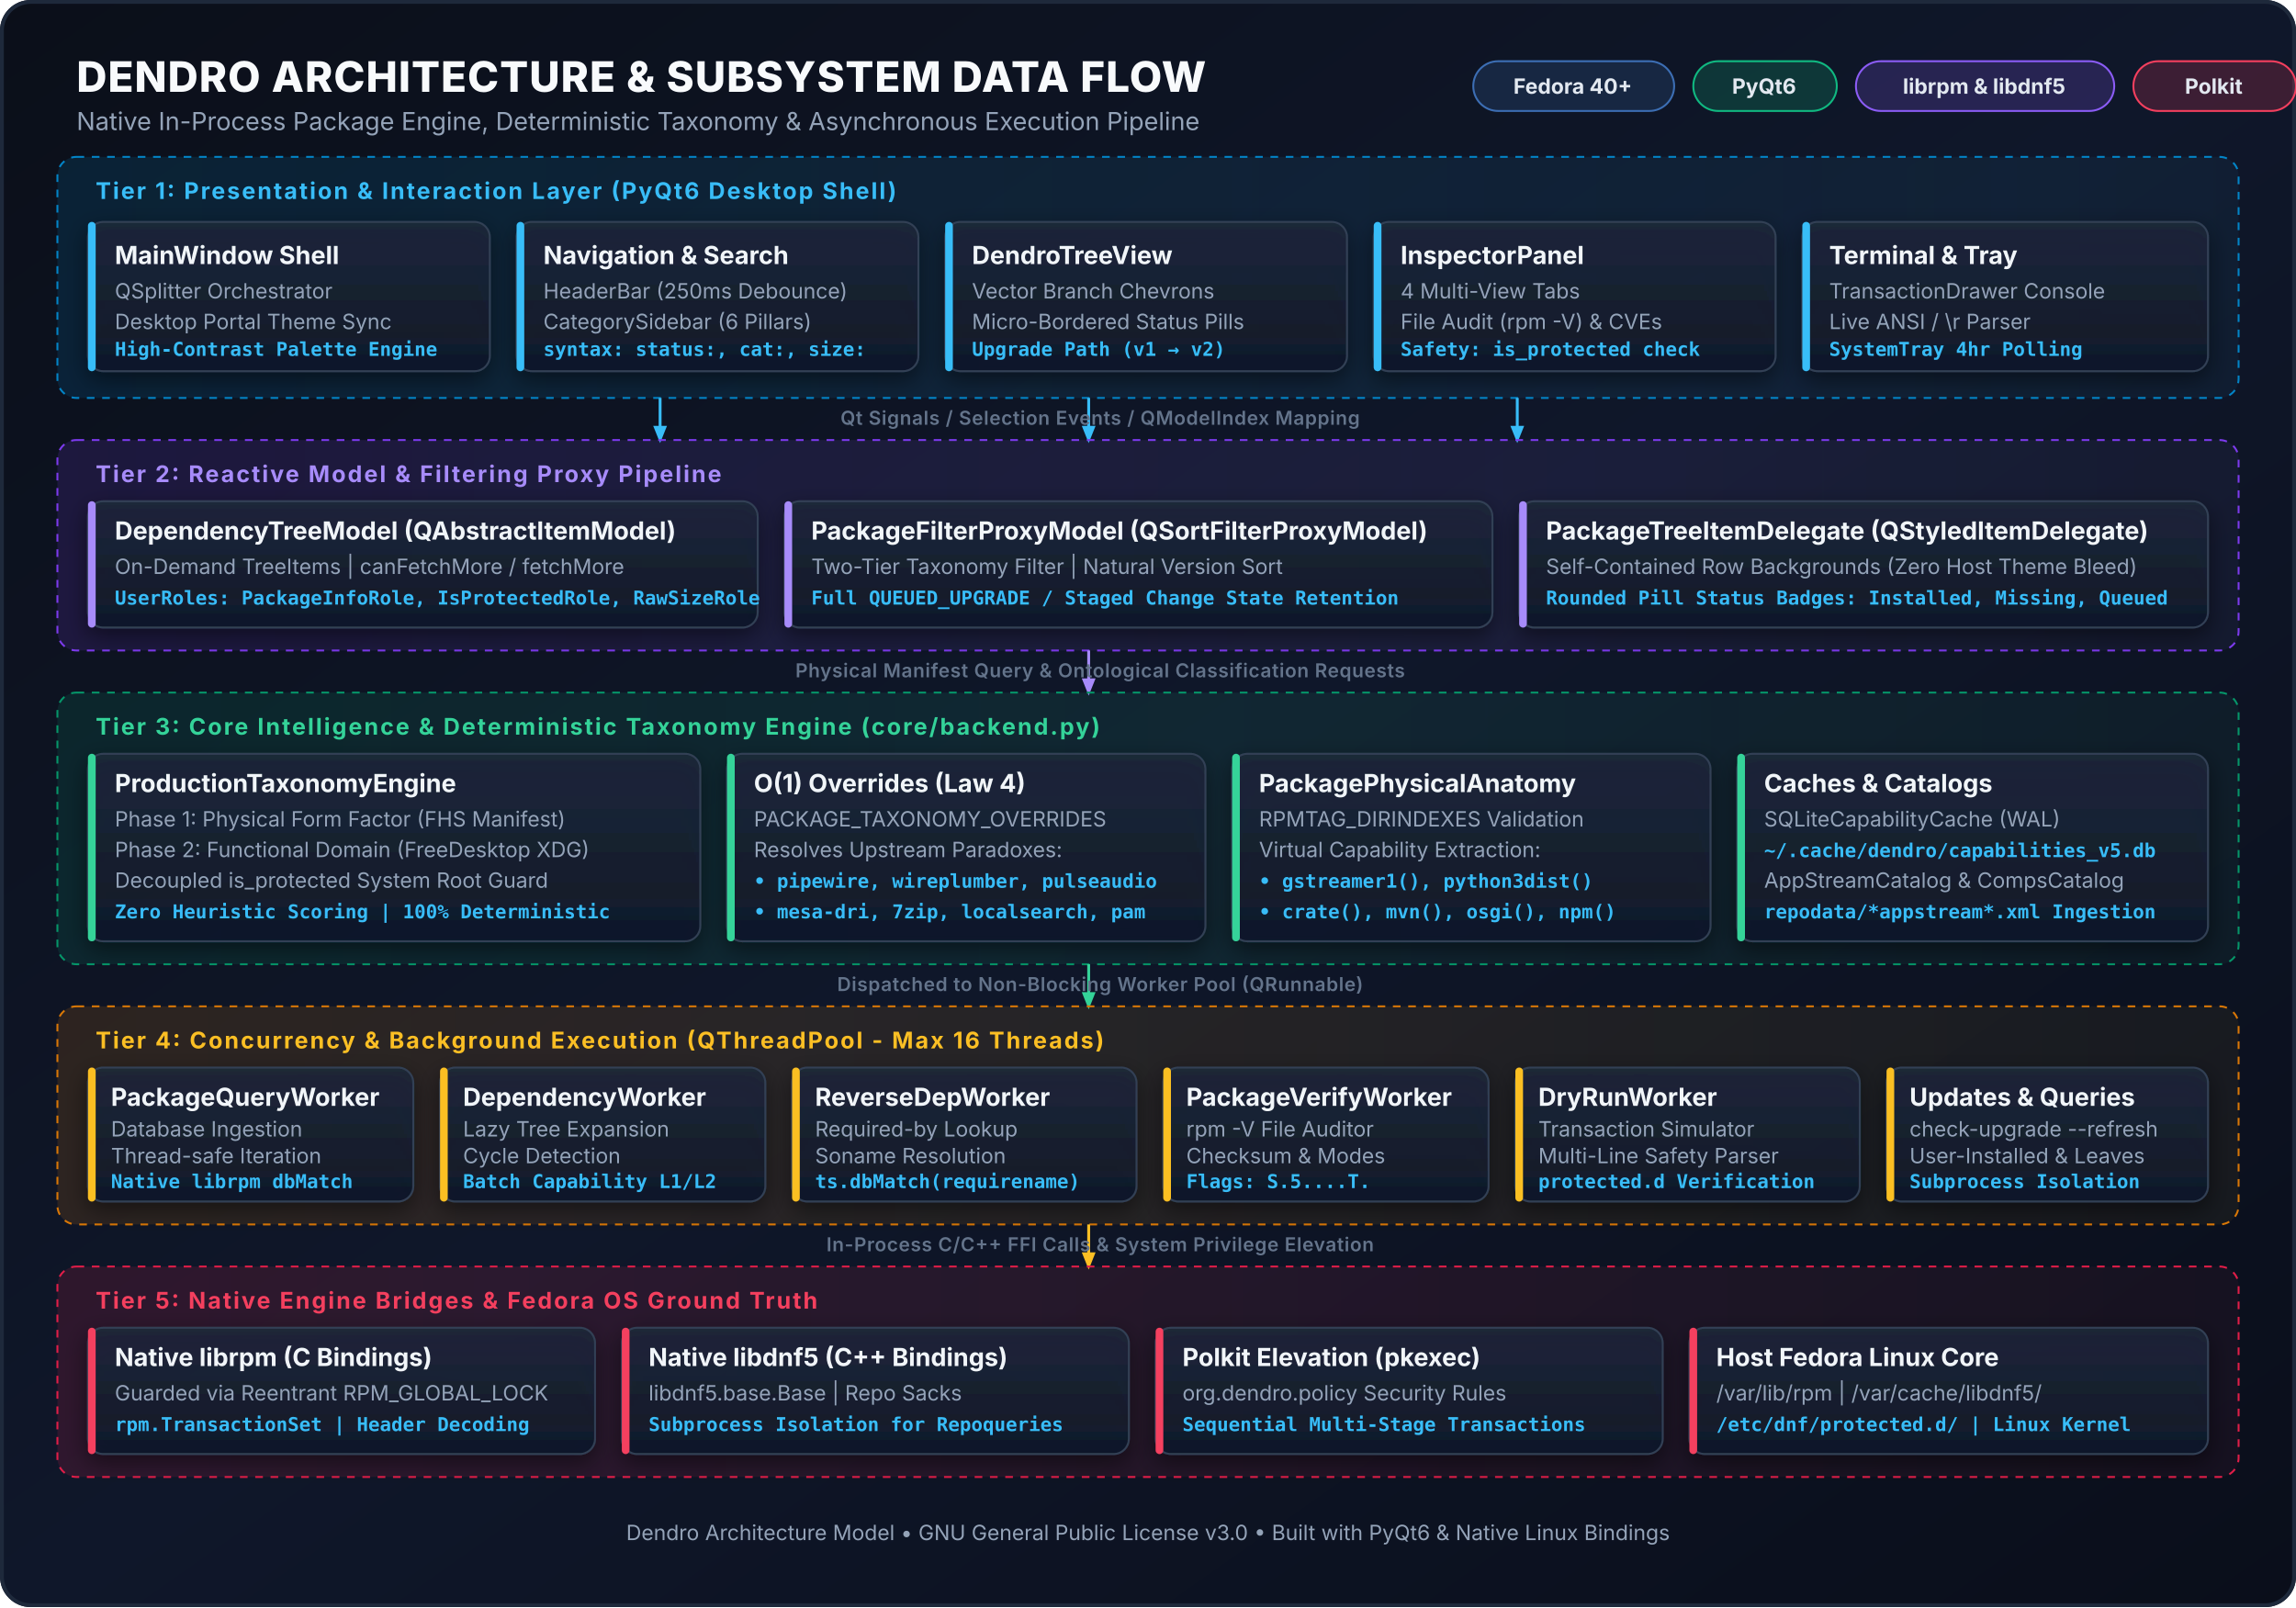
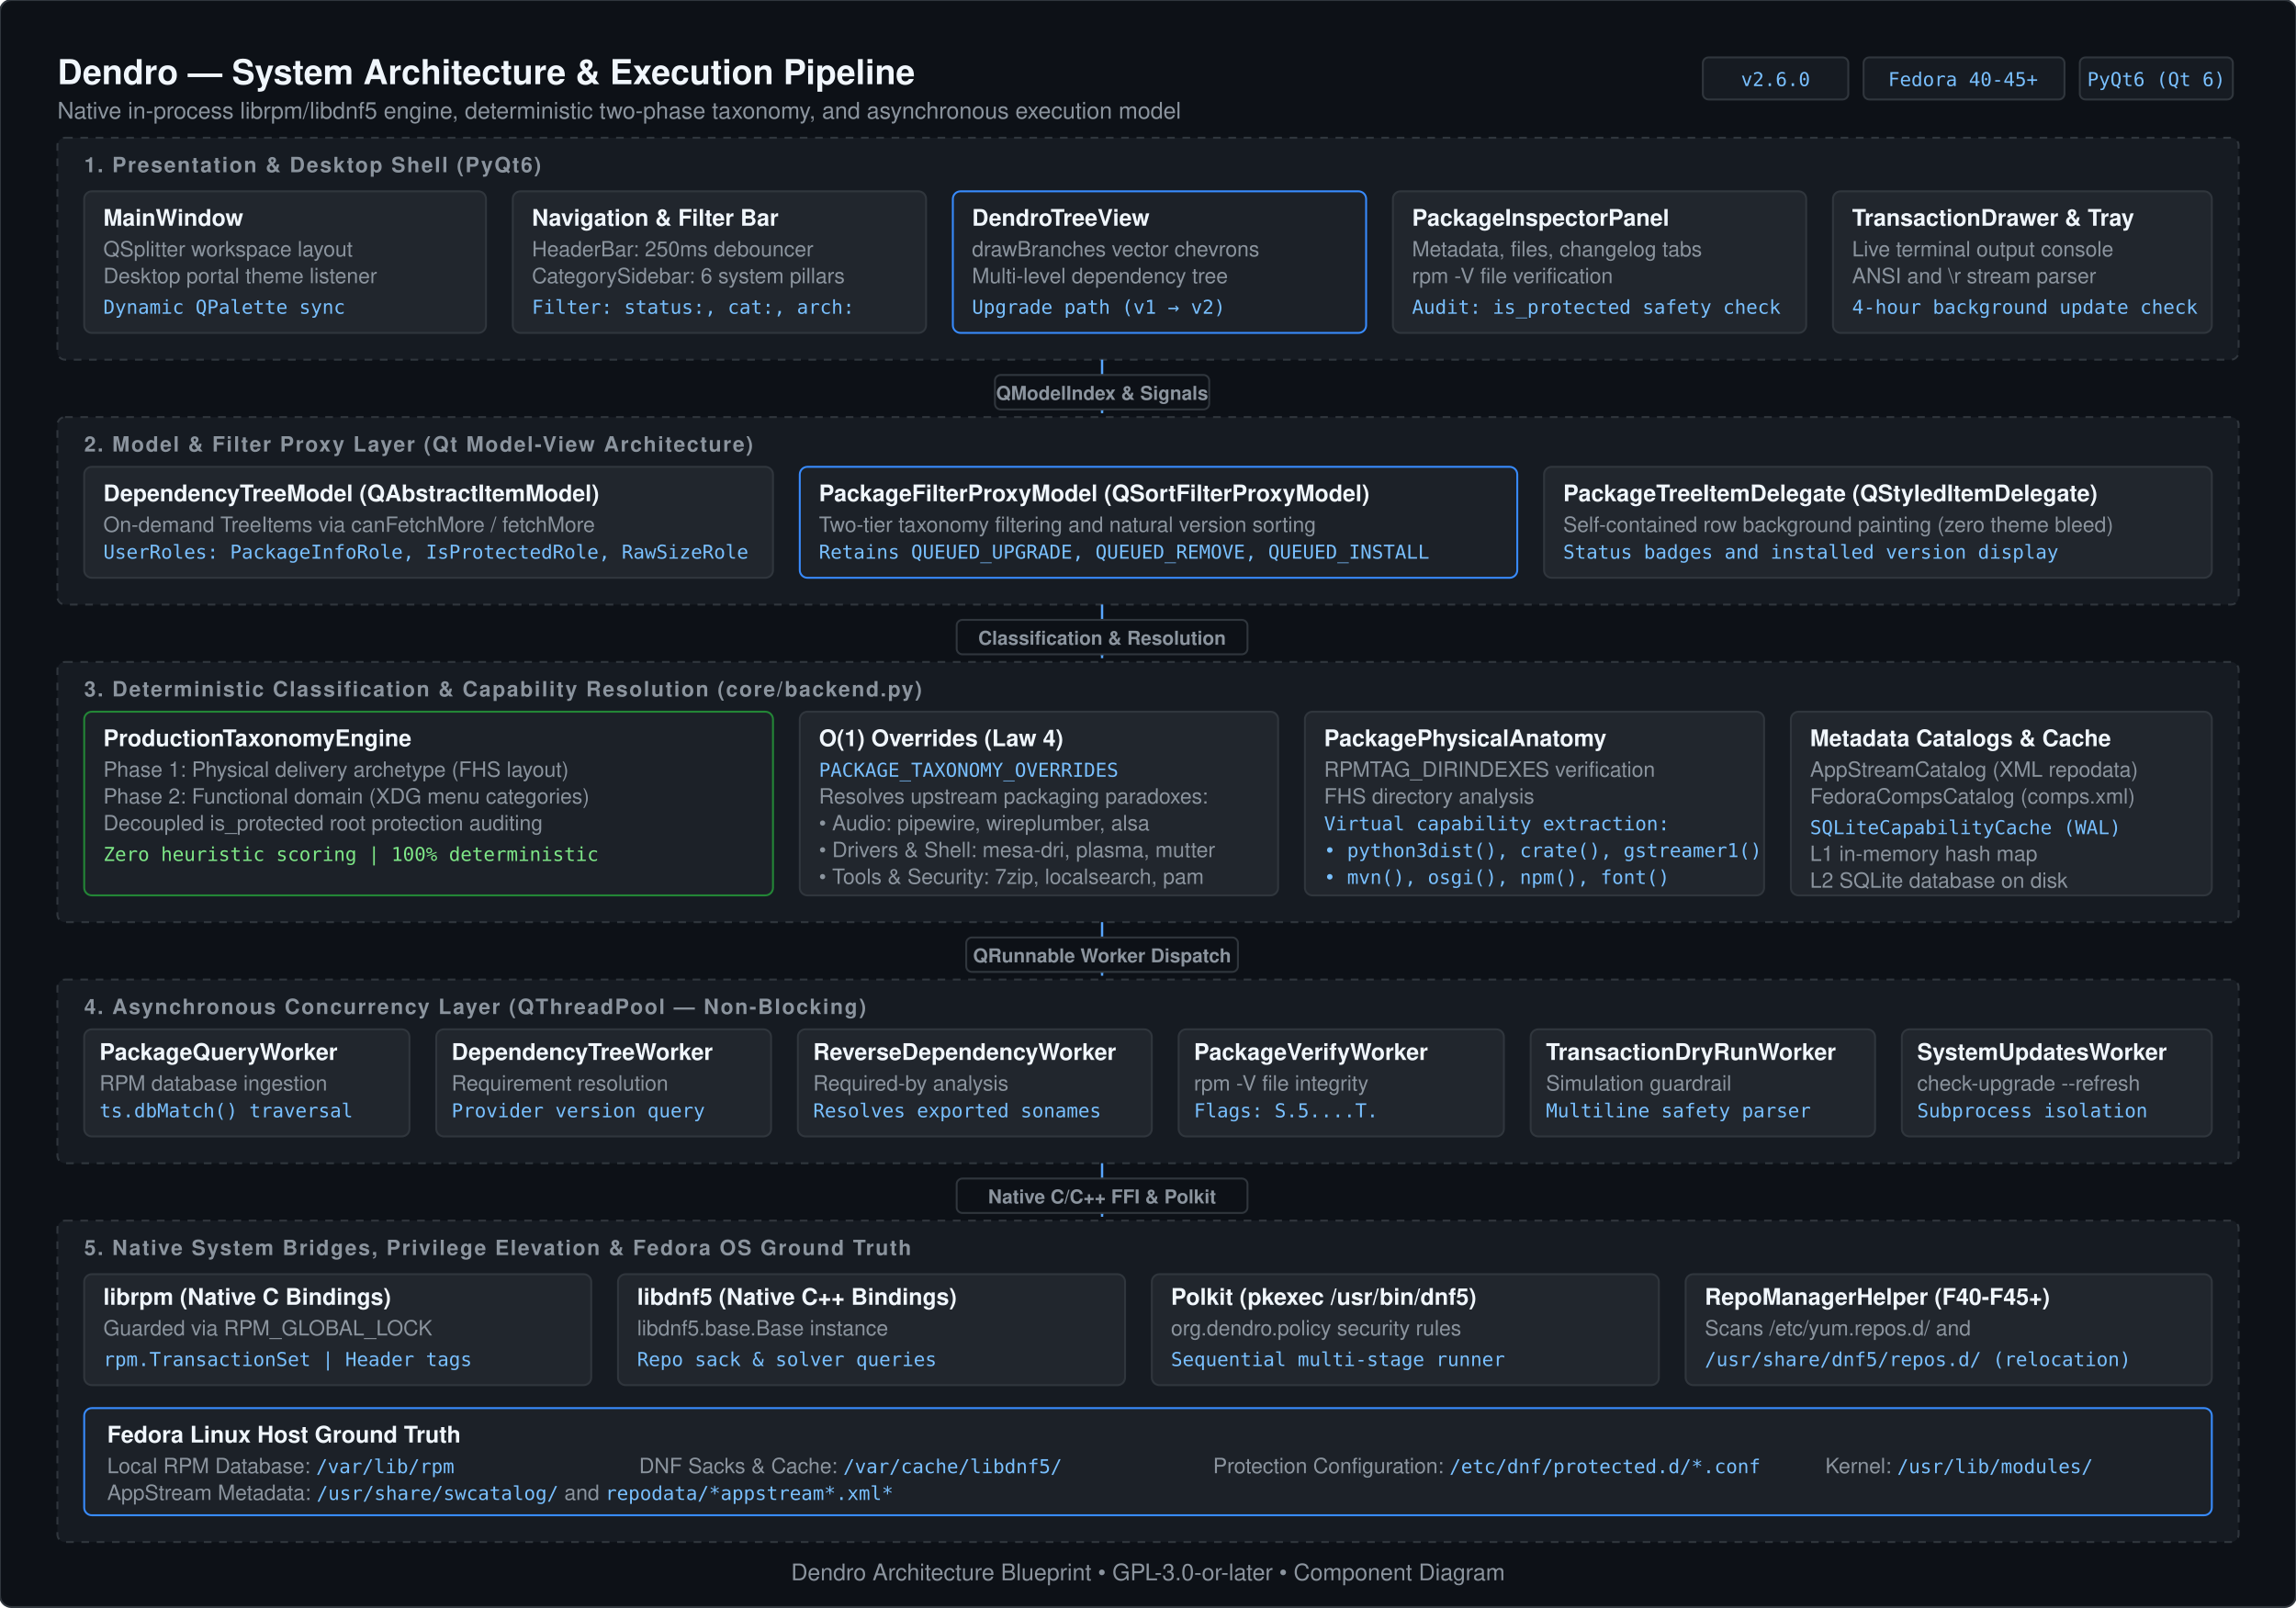
<svg xmlns="http://www.w3.org/2000/svg" viewBox="0 0 1200 840" width="100%" height="100%">
  <defs>
-     <linearGradient id="bgGrad" x1="0%" y1="0%" x2="100%" y2="100%">
-       <stop offset="0%" stop-color="#0b0f19" />
-       <stop offset="50%" stop-color="#0f172a" />
-       <stop offset="100%" stop-color="#0a0e1a" />
-     </linearGradient>
-     <linearGradient id="cardGrad" x1="0%" y1="0%" x2="0%" y2="100%">
-       <stop offset="0%" stop-color="#1e293b" stop-opacity="0.85" />
-       <stop offset="100%" stop-color="#0f172a" stop-opacity="0.95" />
-     </linearGradient>
-     <linearGradient id="tierGradUi" x1="0%" y1="0%" x2="100%" y2="0%">
-       <stop offset="0%" stop-color="#0284c7" stop-opacity="0.15" />
-       <stop offset="100%" stop-color="#38bdf8" stop-opacity="0.05" />
-     </linearGradient>
-     <linearGradient id="tierGradModel" x1="0%" y1="0%" x2="100%" y2="0%">
-       <stop offset="0%" stop-color="#7c3aed" stop-opacity="0.15" />
-       <stop offset="100%" stop-color="#a78bfa" stop-opacity="0.05" />
-     </linearGradient>
-     <linearGradient id="tierGradCore" x1="0%" y1="0%" x2="100%" y2="0%">
-       <stop offset="0%" stop-color="#059669" stop-opacity="0.15" />
-       <stop offset="100%" stop-color="#34d399" stop-opacity="0.05" />
-     </linearGradient>
-     <linearGradient id="tierGradAsync" x1="0%" y1="0%" x2="100%" y2="0%">
-       <stop offset="0%" stop-color="#d97706" stop-opacity="0.15" />
-       <stop offset="100%" stop-color="#fbbf24" stop-opacity="0.05" />
-     </linearGradient>
-     <linearGradient id="tierGradNative" x1="0%" y1="0%" x2="100%" y2="0%">
-       <stop offset="0%" stop-color="#e11d48" stop-opacity="0.15" />
-       <stop offset="100%" stop-color="#f43f5e" stop-opacity="0.05" />
-     </linearGradient>
-     <filter id="shadow" x="-5%" y="-5%" width="110%" height="115%" filterUnits="userSpaceOnUse">
-       <feDropShadow dx="0" dy="4" stdDeviation="6" flood-color="#000000" flood-opacity="0.5" />
-     </filter>
-     <marker id="arrowBlue" viewBox="0 0 10 10" refX="6" refY="5" markerWidth="6" markerHeight="6" orient="auto-start-reverse">
-       <path d="M 0 1 L 10 5 L 0 9 z" fill="#38bdf8" />
+     <marker id="arrow" viewBox="0 0 10 10" refX="8" refY="5" markerWidth="6" markerHeight="6" orient="auto-start-reverse">
+       <path d="M 0 1.5 L 8 5 L 0 8.5 z" fill="#58a6ff" />
    </marker>
-     <marker id="arrowPurple" viewBox="0 0 10 10" refX="6" refY="5" markerWidth="6" markerHeight="6" orient="auto-start-reverse">
-       <path d="M 0 1 L 10 5 L 0 9 z" fill="#a78bfa" />
+     <marker id="arrowGray" viewBox="0 0 10 10" refX="8" refY="5" markerWidth="6" markerHeight="6" orient="auto-start-reverse">
+       <path d="M 0 1.5 L 8 5 L 0 8.5 z" fill="#8b949e" />
    </marker>
-     <marker id="arrowGreen" viewBox="0 0 10 10" refX="6" refY="5" markerWidth="6" markerHeight="6" orient="auto-start-reverse">
-       <path d="M 0 1 L 10 5 L 0 9 z" fill="#34d399" />
-     </marker>
-     <marker id="arrowAmber" viewBox="0 0 10 10" refX="6" refY="5" markerWidth="6" markerHeight="6" orient="auto-start-reverse">
-       <path d="M 0 1 L 10 5 L 0 9 z" fill="#fbbf24" />
+     <marker id="arrowGreen" viewBox="0 0 10 10" refX="8" refY="5" markerWidth="6" markerHeight="6" orient="auto-start-reverse">
+       <path d="M 0 1.5 L 8 5 L 0 8.5 z" fill="#3fb950" />
    </marker>
  </defs>
  <style>
-     .title { font-family: system-ui, -apple-system, sans-serif; font-weight: 800; font-size: 22px; fill: #f8fafc; letter-spacing: 0.5px; }
-     .subtitle { font-family: system-ui, -apple-system, sans-serif; font-size: 13px; fill: #94a3b8; }
-     .tier-title { font-family: system-ui, -apple-system, sans-serif; font-weight: 700; font-size: 12px; letter-spacing: 1px; text-transform: uppercase; }
-     .card-title { font-family: system-ui, -apple-system, sans-serif; font-weight: 700; font-size: 13px; fill: #f1f5f9; }
-     .card-subtitle { font-family: system-ui, -apple-system, sans-serif; font-size: 11px; fill: #94a3b8; }
-     .code-tag { font-family: 'JetBrains Mono', Consolas, monospace; font-size: 10px; fill: #38bdf8; font-weight: 600; }
-     .flow-label { font-family: system-ui, -apple-system, sans-serif; font-size: 10px; font-weight: 600; fill: #64748b; letter-spacing: 0.3px; }
-     .badge-text { font-family: system-ui, -apple-system, sans-serif; font-size: 11px; font-weight: 700; fill: #e2e8f0; }
+     .bg { fill: #0d1117; stroke: #30363d; stroke-width: 1; }
+     .tier-bg { fill: #161b22; stroke: #30363d; stroke-width: 1; stroke-dasharray: 4 4; }
+     .card-bg { fill: #21262d; stroke: #30363d; stroke-width: 1; }
+     .card-bg-accent { fill: #1c2128; stroke: #388bfd; stroke-width: 1; }
+     .card-bg-core { fill: #1c2128; stroke: #238636; stroke-width: 1; }
+     
+     .txt-title { font-family: -apple-system, BlinkMacSystemFont, "Segoe UI", Helvetica, Arial, sans-serif; font-size: 18px; font-weight: 700; fill: #f0f6fc; }
+     .txt-subtitle { font-family: -apple-system, BlinkMacSystemFont, "Segoe UI", Helvetica, Arial, sans-serif; font-size: 12px; fill: #8b949e; }
+     .txt-tier-hdr { font-family: -apple-system, BlinkMacSystemFont, "Segoe UI", Helvetica, Arial, sans-serif; font-size: 11px; font-weight: 700; fill: #8b949e; letter-spacing: 0.8px; text-transform: uppercase; }
+     
+     .txt-card-hdr { font-family: -apple-system, BlinkMacSystemFont, "Segoe UI", Helvetica, Arial, sans-serif; font-size: 12px; font-weight: 600; fill: #f0f6fc; }
+     .txt-card-sub { font-family: -apple-system, BlinkMacSystemFont, "Segoe UI", Helvetica, Arial, sans-serif; font-size: 11px; fill: #8b949e; }
+     .txt-code { font-family: ui-monospace, SFMono-Regular, "SF Mono", Menlo, Consolas, monospace; font-size: 10px; fill: #79c0ff; }
+     .txt-code-green { font-family: ui-monospace, SFMono-Regular, "SF Mono", Menlo, Consolas, monospace; font-size: 10px; fill: #7ee787; }
+     
+     .txt-conn-lbl { font-family: -apple-system, BlinkMacSystemFont, "Segoe UI", Helvetica, Arial, sans-serif; font-size: 10px; font-weight: 600; fill: #8b949e; }
+     .conn-pill { fill: #0d1117; stroke: #30363d; stroke-width: 1; }
+     .line-flow { stroke: #58a6ff; stroke-width: 1.2; fill: none; }
+     .line-gray { stroke: #8b949e; stroke-width: 1.2; fill: none; }
+     .line-green { stroke: #3fb950; stroke-width: 1.2; fill: none; }
  </style>
-   <rect width="1200" height="840" rx="16" fill="url(#bgGrad)" />
-   <rect width="1198" height="838" x="1" y="1" rx="15" fill="none" stroke="#1e293b" stroke-width="2" />
-   <g transform="translate(40, 24)">
-     <text x="0" y="24" class="title">DENDRO ARCHITECTURE &amp; SUBSYSTEM DATA FLOW</text>
-     <text x="0" y="44" class="subtitle">Native In-Process Package Engine, Deterministic Taxonomy &amp; Asynchronous Execution Pipeline</text>
-     <g transform="translate(730, 8)">
-       <rect x="0" y="0" width="105" height="26" rx="13" fill="#3c6eb4" fill-opacity="0.2" stroke="#3c6eb4" stroke-width="1" />
-       <text x="52" y="17" text-anchor="middle" class="badge-text" fill="#93c5fd">Fedora 40+</text>
-       <rect x="115" y="0" width="75" height="26" rx="13" fill="#10b981" fill-opacity="0.2" stroke="#10b981" stroke-width="1" />
-       <text x="152" y="17" text-anchor="middle" class="badge-text" fill="#6ee7b7">PyQt6</text>
-       <rect x="200" y="0" width="135" height="26" rx="13" fill="#8b5cf6" fill-opacity="0.2" stroke="#8b5cf6" stroke-width="1" />
-       <text x="267" y="17" text-anchor="middle" class="badge-text" fill="#c4b5fd">librpm &amp; libdnf5</text>
-       <rect x="345" y="0" width="85" height="26" rx="13" fill="#f43f5e" fill-opacity="0.2" stroke="#f43f5e" stroke-width="1" />
-       <text x="387" y="17" text-anchor="middle" class="badge-text" fill="#fda4af">Polkit</text>
-     </g>
-   </g>
-   <g transform="translate(30, 82)">
-     <rect width="1140" height="126" rx="10" fill="url(#tierGradUi)" stroke="#0284c7" stroke-width="1" stroke-dasharray="4 4" />
-     <text x="20" y="22" class="tier-title" fill="#38bdf8">Tier 1: Presentation &amp; Interaction Layer (PyQt6 Desktop Shell)</text>
-     <g transform="translate(16, 34)" filter="url(#shadow)">
-       <rect width="210" height="78" rx="8" fill="url(#cardGrad)" stroke="#334155" stroke-width="1" />
-       <rect width="4" height="78" rx="2" fill="#38bdf8" />
-       <text x="14" y="22" class="card-title">MainWindow Shell</text>
-       <text x="14" y="40" class="card-subtitle">QSplitter Orchestrator</text>
-       <text x="14" y="56" class="card-subtitle">Desktop Portal Theme Sync</text>
-       <text x="14" y="70" class="code-tag">High-Contrast Palette Engine</text>
-     </g>
-     <g transform="translate(240, 34)" filter="url(#shadow)">
-       <rect width="210" height="78" rx="8" fill="url(#cardGrad)" stroke="#334155" stroke-width="1" />
-       <rect width="4" height="78" rx="2" fill="#38bdf8" />
-       <text x="14" y="22" class="card-title">Navigation &amp; Search</text>
-       <text x="14" y="40" class="card-subtitle">HeaderBar (250ms Debounce)</text>
-       <text x="14" y="56" class="card-subtitle">CategorySidebar (6 Pillars)</text>
-       <text x="14" y="70" class="code-tag">syntax: status:, cat:, size:</text>
-     </g>
-     <g transform="translate(464, 34)" filter="url(#shadow)">
-       <rect width="210" height="78" rx="8" fill="url(#cardGrad)" stroke="#334155" stroke-width="1" />
-       <rect width="4" height="78" rx="2" fill="#38bdf8" />
-       <text x="14" y="22" class="card-title">DendroTreeView</text>
-       <text x="14" y="40" class="card-subtitle">Vector Branch Chevrons</text>
-       <text x="14" y="56" class="card-subtitle">Micro-Bordered Status Pills</text>
-       <text x="14" y="70" class="code-tag">Upgrade Path (v1 → v2)</text>
-     </g>
-     <g transform="translate(688, 34)" filter="url(#shadow)">
-       <rect width="210" height="78" rx="8" fill="url(#cardGrad)" stroke="#334155" stroke-width="1" />
-       <rect width="4" height="78" rx="2" fill="#38bdf8" />
-       <text x="14" y="22" class="card-title">InspectorPanel</text>
-       <text x="14" y="40" class="card-subtitle">4 Multi-View Tabs</text>
-       <text x="14" y="56" class="card-subtitle">File Audit (rpm -V) &amp; CVEs</text>
-       <text x="14" y="70" class="code-tag">Safety: is_protected check</text>
-     </g>
-     <g transform="translate(912, 34)" filter="url(#shadow)">
-       <rect width="212" height="78" rx="8" fill="url(#cardGrad)" stroke="#334155" stroke-width="1" />
-       <rect width="4" height="78" rx="2" fill="#38bdf8" />
-       <text x="14" y="22" class="card-title">Terminal &amp; Tray</text>
-       <text x="14" y="40" class="card-subtitle">TransactionDrawer Console</text>
-       <text x="14" y="56" class="card-subtitle">Live ANSI / \r Parser</text>
-       <text x="14" y="70" class="code-tag">SystemTray 4hr Polling</text>
-     </g>
-   </g>
-   <path d="M 345 208 L 345 228" stroke="#38bdf8" stroke-width="1.5" marker-end="url(#arrowBlue)" />
-   <path d="M 569 208 L 569 228" stroke="#38bdf8" stroke-width="1.5" marker-end="url(#arrowBlue)" />
-   <path d="M 793 208 L 793 228" stroke="#38bdf8" stroke-width="1.5" marker-end="url(#arrowBlue)" />
-   <text x="575" y="222" class="flow-label" text-anchor="middle">Qt Signals / Selection Events / QModelIndex Mapping</text>
-   <g transform="translate(30, 230)">
-     <rect width="1140" height="110" rx="10" fill="url(#tierGradModel)" stroke="#7c3aed" stroke-width="1" stroke-dasharray="4 4" />
-     <text x="20" y="22" class="tier-title" fill="#a78bfa">Tier 2: Reactive Model &amp; Filtering Proxy Pipeline</text>
-     <g transform="translate(16, 32)" filter="url(#shadow)">
-       <rect width="350" height="66" rx="8" fill="url(#cardGrad)" stroke="#334155" stroke-width="1" />
-       <rect width="4" height="66" rx="2" fill="#a78bfa" />
-       <text x="14" y="20" class="card-title">DependencyTreeModel (QAbstractItemModel)</text>
-       <text x="14" y="38" class="card-subtitle">On-Demand TreeItems | canFetchMore / fetchMore</text>
-       <text x="14" y="54" class="code-tag">UserRoles: PackageInfoRole, IsProtectedRole, RawSizeRole</text>
-     </g>
-     <g transform="translate(380, 32)" filter="url(#shadow)">
-       <rect width="370" height="66" rx="8" fill="url(#cardGrad)" stroke="#334155" stroke-width="1" />
-       <rect width="4" height="66" rx="2" fill="#a78bfa" />
-       <text x="14" y="20" class="card-title">PackageFilterProxyModel (QSortFilterProxyModel)</text>
-       <text x="14" y="38" class="card-subtitle">Two-Tier Taxonomy Filter | Natural Version Sort</text>
-       <text x="14" y="54" class="code-tag">Full QUEUED_UPGRADE / Staged Change State Retention</text>
-     </g>
-     <g transform="translate(764, 32)" filter="url(#shadow)">
-       <rect width="360" height="66" rx="8" fill="url(#cardGrad)" stroke="#334155" stroke-width="1" />
-       <rect width="4" height="66" rx="2" fill="#a78bfa" />
-       <text x="14" y="20" class="card-title">PackageTreeItemDelegate (QStyledItemDelegate)</text>
-       <text x="14" y="38" class="card-subtitle">Self-Contained Row Backgrounds (Zero Host Theme Bleed)</text>
-       <text x="14" y="54" class="code-tag">Rounded Pill Status Badges: Installed, Missing, Queued</text>
-     </g>
-   </g>
-   <path d="M 569 340 L 569 360" stroke="#a78bfa" stroke-width="1.5" marker-end="url(#arrowPurple)" />
-   <text x="575" y="354" class="flow-label" text-anchor="middle">Physical Manifest Query &amp; Ontological Classification Requests</text>
-   <g transform="translate(30, 362)">
-     <rect width="1140" height="142" rx="10" fill="url(#tierGradCore)" stroke="#059669" stroke-width="1" stroke-dasharray="4 4" />
-     <text x="20" y="22" class="tier-title" fill="#34d399">Tier 3: Core Intelligence &amp; Deterministic Taxonomy Engine (core/backend.py)</text>
-     <g transform="translate(16, 32)" filter="url(#shadow)">
-       <rect width="320" height="98" rx="8" fill="url(#cardGrad)" stroke="#334155" stroke-width="1" />
-       <rect width="4" height="98" rx="2" fill="#34d399" />
-       <text x="14" y="20" class="card-title">ProductionTaxonomyEngine</text>
-       <text x="14" y="38" class="card-subtitle">Phase 1: Physical Form Factor (FHS Manifest)</text>
-       <text x="14" y="54" class="card-subtitle">Phase 2: Functional Domain (FreeDesktop XDG)</text>
-       <text x="14" y="70" class="card-subtitle">Decoupled is_protected System Root Guard</text>
-       <text x="14" y="86" class="code-tag">Zero Heuristic Scoring | 100% Deterministic</text>
-     </g>
-     <g transform="translate(350, 32)" filter="url(#shadow)">
-       <rect width="250" height="98" rx="8" fill="url(#cardGrad)" stroke="#334155" stroke-width="1" />
-       <rect width="4" height="98" rx="2" fill="#34d399" />
-       <text x="14" y="20" class="card-title">O(1) Overrides (Law 4)</text>
-       <text x="14" y="38" class="card-subtitle">PACKAGE_TAXONOMY_OVERRIDES</text>
-       <text x="14" y="54" class="card-subtitle">Resolves Upstream Paradoxes:</text>
-       <text x="14" y="70" class="code-tag">• pipewire, wireplumber, pulseaudio</text>
-       <text x="14" y="86" class="code-tag">• mesa-dri, 7zip, localsearch, pam</text>
-     </g>
-     <g transform="translate(614, 32)" filter="url(#shadow)">
-       <rect width="250" height="98" rx="8" fill="url(#cardGrad)" stroke="#334155" stroke-width="1" />
-       <rect width="4" height="98" rx="2" fill="#34d399" />
-       <text x="14" y="20" class="card-title">PackagePhysicalAnatomy</text>
-       <text x="14" y="38" class="card-subtitle">RPMTAG_DIRINDEXES Validation</text>
-       <text x="14" y="54" class="card-subtitle">Virtual Capability Extraction:</text>
-       <text x="14" y="70" class="code-tag">• gstreamer1(), python3dist()</text>
-       <text x="14" y="86" class="code-tag">• crate(), mvn(), osgi(), npm()</text>
-     </g>
-     <g transform="translate(878, 32)" filter="url(#shadow)">
-       <rect width="246" height="98" rx="8" fill="url(#cardGrad)" stroke="#334155" stroke-width="1" />
-       <rect width="4" height="98" rx="2" fill="#34d399" />
-       <text x="14" y="20" class="card-title">Caches &amp; Catalogs</text>
-       <text x="14" y="38" class="card-subtitle">SQLiteCapabilityCache (WAL)</text>
-       <text x="14" y="54" class="code-tag">~/.cache/dendro/capabilities_v5.db</text>
-       <text x="14" y="70" class="card-subtitle">AppStreamCatalog &amp; CompsCatalog</text>
-       <text x="14" y="86" class="code-tag">repodata/*appstream*.xml Ingestion</text>
-     </g>
-   </g>
-   <path d="M 569 504 L 569 524" stroke="#34d399" stroke-width="1.5" marker-end="url(#arrowGreen)" />
-   <text x="575" y="518" class="flow-label" text-anchor="middle">Dispatched to Non-Blocking Worker Pool (QRunnable)</text>
-   <g transform="translate(30, 526)">
-     <rect width="1140" height="114" rx="10" fill="url(#tierGradAsync)" stroke="#d97706" stroke-width="1" stroke-dasharray="4 4" />
-     <text x="20" y="22" class="tier-title" fill="#fbbf24">Tier 4: Concurrency &amp; Background Execution (QThreadPool - Max 16 Threads)</text>
-     <g transform="translate(16, 32)" filter="url(#shadow)">
-       <rect width="170" height="70" rx="8" fill="url(#cardGrad)" stroke="#334155" stroke-width="1" />
-       <rect width="4" height="70" rx="2" fill="#fbbf24" />
-       <text x="12" y="20" class="card-title">PackageQueryWorker</text>
-       <text x="12" y="36" class="card-subtitle">Database Ingestion</text>
-       <text x="12" y="50" class="card-subtitle">Thread-safe Iteration</text>
-       <text x="12" y="63" class="code-tag">Native librpm dbMatch</text>
-     </g>
-     <g transform="translate(200, 32)" filter="url(#shadow)">
-       <rect width="170" height="70" rx="8" fill="url(#cardGrad)" stroke="#334155" stroke-width="1" />
-       <rect width="4" height="70" rx="2" fill="#fbbf24" />
-       <text x="12" y="20" class="card-title">DependencyWorker</text>
-       <text x="12" y="36" class="card-subtitle">Lazy Tree Expansion</text>
-       <text x="12" y="50" class="card-subtitle">Cycle Detection</text>
-       <text x="12" y="63" class="code-tag">Batch Capability L1/L2</text>
-     </g>
-     <g transform="translate(384, 32)" filter="url(#shadow)">
-       <rect width="180" height="70" rx="8" fill="url(#cardGrad)" stroke="#334155" stroke-width="1" />
-       <rect width="4" height="70" rx="2" fill="#fbbf24" />
-       <text x="12" y="20" class="card-title">ReverseDepWorker</text>
-       <text x="12" y="36" class="card-subtitle">Required-by Lookup</text>
-       <text x="12" y="50" class="card-subtitle">Soname Resolution</text>
-       <text x="12" y="63" class="code-tag">ts.dbMatch(requirename)</text>
-     </g>
-     <g transform="translate(578, 32)" filter="url(#shadow)">
-       <rect width="170" height="70" rx="8" fill="url(#cardGrad)" stroke="#334155" stroke-width="1" />
-       <rect width="4" height="70" rx="2" fill="#fbbf24" />
-       <text x="12" y="20" class="card-title">PackageVerifyWorker</text>
-       <text x="12" y="36" class="card-subtitle">rpm -V File Auditor</text>
-       <text x="12" y="50" class="card-subtitle">Checksum &amp; Modes</text>
-       <text x="12" y="63" class="code-tag">Flags: S.5....T.</text>
-     </g>
-     <g transform="translate(762, 32)" filter="url(#shadow)">
-       <rect width="180" height="70" rx="8" fill="url(#cardGrad)" stroke="#334155" stroke-width="1" />
-       <rect width="4" height="70" rx="2" fill="#fbbf24" />
-       <text x="12" y="20" class="card-title">DryRunWorker</text>
-       <text x="12" y="36" class="card-subtitle">Transaction Simulator</text>
-       <text x="12" y="50" class="card-subtitle">Multi-Line Safety Parser</text>
-       <text x="12" y="63" class="code-tag">protected.d Verification</text>
-     </g>
-     <g transform="translate(956, 32)" filter="url(#shadow)">
-       <rect width="168" height="70" rx="8" fill="url(#cardGrad)" stroke="#334155" stroke-width="1" />
-       <rect width="4" height="70" rx="2" fill="#fbbf24" />
-       <text x="12" y="20" class="card-title">Updates &amp; Queries</text>
-       <text x="12" y="36" class="card-subtitle">check-upgrade --refresh</text>
-       <text x="12" y="50" class="card-subtitle">User-Installed &amp; Leaves</text>
-       <text x="12" y="63" class="code-tag">Subprocess Isolation</text>
-     </g>
-   </g>
-   <path d="M 569 640 L 569 660" stroke="#fbbf24" stroke-width="1.5" marker-end="url(#arrowAmber)" />
-   <text x="575" y="654" class="flow-label" text-anchor="middle">In-Process C/C++ FFI Calls &amp; System Privilege Elevation</text>
-   <g transform="translate(30, 662)">
-     <rect width="1140" height="110" rx="10" fill="url(#tierGradNative)" stroke="#e11d48" stroke-width="1" stroke-dasharray="4 4" />
-     <text x="20" y="22" class="tier-title" fill="#f43f5e">Tier 5: Native Engine Bridges &amp; Fedora OS Ground Truth</text>
-     <g transform="translate(16, 32)" filter="url(#shadow)">
-       <rect width="265" height="66" rx="8" fill="url(#cardGrad)" stroke="#334155" stroke-width="1" />
-       <rect width="4" height="66" rx="2" fill="#f43f5e" />
-       <text x="14" y="20" class="card-title">Native librpm (C Bindings)</text>
-       <text x="14" y="38" class="card-subtitle">Guarded via Reentrant RPM_GLOBAL_LOCK</text>
-       <text x="14" y="54" class="code-tag">rpm.TransactionSet | Header Decoding</text>
-     </g>
-     <g transform="translate(295, 32)" filter="url(#shadow)">
-       <rect width="265" height="66" rx="8" fill="url(#cardGrad)" stroke="#334155" stroke-width="1" />
-       <rect width="4" height="66" rx="2" fill="#f43f5e" />
-       <text x="14" y="20" class="card-title">Native libdnf5 (C++ Bindings)</text>
-       <text x="14" y="38" class="card-subtitle">libdnf5.base.Base | Repo Sacks</text>
-       <text x="14" y="54" class="code-tag">Subprocess Isolation for Repoqueries</text>
-     </g>
-     <g transform="translate(574, 32)" filter="url(#shadow)">
-       <rect width="265" height="66" rx="8" fill="url(#cardGrad)" stroke="#334155" stroke-width="1" />
-       <rect width="4" height="66" rx="2" fill="#f43f5e" />
-       <text x="14" y="20" class="card-title">Polkit Elevation (pkexec)</text>
-       <text x="14" y="38" class="card-subtitle">org.dendro.policy Security Rules</text>
-       <text x="14" y="54" class="code-tag">Sequential Multi-Stage Transactions</text>
-     </g>
-     <g transform="translate(853, 32)" filter="url(#shadow)">
-       <rect width="271" height="66" rx="8" fill="url(#cardGrad)" stroke="#334155" stroke-width="1" />
-       <rect width="4" height="66" rx="2" fill="#f43f5e" />
-       <text x="14" y="20" class="card-title">Host Fedora Linux Core</text>
-       <text x="14" y="38" class="card-subtitle">/var/lib/rpm | /var/cache/libdnf5/</text>
-       <text x="14" y="54" class="code-tag">/etc/dnf/protected.d/ | Linux Kernel</text>
-     </g>
-   </g>
-   <text x="600" y="805" class="card-subtitle" text-anchor="middle" fill="#475569">
-     Dendro Architecture Model • GNU General Public License v3.0 • Built with PyQt6 &amp; Native Linux Bindings
-   </text>
+   <rect width="1200" height="840" rx="6" class="bg" />
+   <g transform="translate(30, 24)">
+     <text x="0" y="20" class="txt-title">Dendro — System Architecture &amp; Execution Pipeline</text>
+     <text x="0" y="38" class="txt-subtitle">Native in-process librpm/libdnf5 engine, deterministic two-phase taxonomy, and asynchronous execution model</text>
+     <g transform="translate(860, 6)">
+       <rect x="0" y="0" width="76" height="22" rx="3" fill="#161b22" stroke="#30363d" stroke-width="1" />
+       <text x="38" y="15" text-anchor="middle" class="txt-code">v2.6.0</text>
+       <rect x="84" y="0" width="105" height="22" rx="3" fill="#161b22" stroke="#30363d" stroke-width="1" />
+       <text x="136" y="15" text-anchor="middle" class="txt-code">Fedora 40-45+</text>
+       <rect x="197" y="0" width="80" height="22" rx="3" fill="#161b22" stroke="#30363d" stroke-width="1" />
+       <text x="237" y="15" text-anchor="middle" class="txt-code">PyQt6 (Qt 6)</text>
+     </g>
+   </g>
+   <g transform="translate(30, 72)">
+     <rect width="1140" height="116" rx="4" class="tier-bg" />
+     <text x="14" y="18" class="txt-tier-hdr">1. Presentation &amp; Desktop Shell (PyQt6)</text>
+     <g transform="translate(14, 28)">
+       <rect width="210" height="74" rx="4" class="card-bg" />
+       <text x="10" y="18" class="txt-card-hdr">MainWindow</text>
+       <text x="10" y="34" class="txt-card-sub">QSplitter workspace layout</text>
+       <text x="10" y="48" class="txt-card-sub">Desktop portal theme listener</text>
+       <text x="10" y="64" class="txt-code">Dynamic QPalette sync</text>
+     </g>
+     <g transform="translate(238, 28)">
+       <rect width="216" height="74" rx="4" class="card-bg" />
+       <text x="10" y="18" class="txt-card-hdr">Navigation &amp; Filter Bar</text>
+       <text x="10" y="34" class="txt-card-sub">HeaderBar: 250ms debouncer</text>
+       <text x="10" y="48" class="txt-card-sub">CategorySidebar: 6 system pillars</text>
+       <text x="10" y="64" class="txt-code">Filter: status:, cat:, arch:</text>
+     </g>
+     <g transform="translate(468, 28)">
+       <rect width="216" height="74" rx="4" class="card-bg-accent" />
+       <text x="10" y="18" class="txt-card-hdr">DendroTreeView</text>
+       <text x="10" y="34" class="txt-card-sub">drawBranches vector chevrons</text>
+       <text x="10" y="48" class="txt-card-sub">Multi-level dependency tree</text>
+       <text x="10" y="64" class="txt-code">Upgrade path (v1 → v2)</text>
+     </g>
+     <g transform="translate(698, 28)">
+       <rect width="216" height="74" rx="4" class="card-bg" />
+       <text x="10" y="18" class="txt-card-hdr">PackageInspectorPanel</text>
+       <text x="10" y="34" class="txt-card-sub">Metadata, files, changelog tabs</text>
+       <text x="10" y="48" class="txt-card-sub">rpm -V file verification</text>
+       <text x="10" y="64" class="txt-code">Audit: is_protected safety check</text>
+     </g>
+     <g transform="translate(928, 28)">
+       <rect width="198" height="74" rx="4" class="card-bg" />
+       <text x="10" y="18" class="txt-card-hdr">TransactionDrawer &amp; Tray</text>
+       <text x="10" y="34" class="txt-card-sub">Live terminal output console</text>
+       <text x="10" y="48" class="txt-card-sub">ANSI and \r stream parser</text>
+       <text x="10" y="64" class="txt-code">4-hour background update check</text>
+     </g>
+   </g>
+   <path d="M 576 188 L 576 216" class="line-flow" marker-end="url(#arrow)" />
+   <rect x="520" y="196" width="112" height="18" rx="3" class="conn-pill" />
+   <text x="576" y="209" text-anchor="middle" class="txt-conn-lbl">QModelIndex &amp; Signals</text>
+   <g transform="translate(30, 218)">
+     <rect width="1140" height="98" rx="4" class="tier-bg" />
+     <text x="14" y="18" class="txt-tier-hdr">2. Model &amp; Filter Proxy Layer (Qt Model-View Architecture)</text>
+     <g transform="translate(14, 26)">
+       <rect width="360" height="58" rx="4" class="card-bg" />
+       <text x="10" y="18" class="txt-card-hdr">DependencyTreeModel (QAbstractItemModel)</text>
+       <text x="10" y="34" class="txt-card-sub">On-demand TreeItems via canFetchMore / fetchMore</text>
+       <text x="10" y="48" class="txt-code">UserRoles: PackageInfoRole, IsProtectedRole, RawSizeRole</text>
+     </g>
+     <g transform="translate(388, 26)">
+       <rect width="375" height="58" rx="4" class="card-bg-accent" />
+       <text x="10" y="18" class="txt-card-hdr">PackageFilterProxyModel (QSortFilterProxyModel)</text>
+       <text x="10" y="34" class="txt-card-sub">Two-tier taxonomy filtering and natural version sorting</text>
+       <text x="10" y="48" class="txt-code">Retains QUEUED_UPGRADE, QUEUED_REMOVE, QUEUED_INSTALL</text>
+     </g>
+     <g transform="translate(777, 26)">
+       <rect width="349" height="58" rx="4" class="card-bg" />
+       <text x="10" y="18" class="txt-card-hdr">PackageTreeItemDelegate (QStyledItemDelegate)</text>
+       <text x="10" y="34" class="txt-card-sub">Self-contained row background painting (zero theme bleed)</text>
+       <text x="10" y="48" class="txt-code">Status badges and installed version display</text>
+     </g>
+   </g>
+   <path d="M 576 316 L 576 344" class="line-flow" marker-end="url(#arrow)" />
+   <rect x="500" y="324" width="152" height="18" rx="3" class="conn-pill" />
+   <text x="576" y="337" text-anchor="middle" class="txt-conn-lbl">Classification &amp; Resolution</text>
+   <g transform="translate(30, 346)">
+     <rect width="1140" height="136" rx="4" class="tier-bg" />
+     <text x="14" y="18" class="txt-tier-hdr">3. Deterministic Classification &amp; Capability Resolution (core/backend.py)</text>
+     <g transform="translate(14, 26)">
+       <rect width="360" height="96" rx="4" class="card-bg-core" />
+       <text x="10" y="18" class="txt-card-hdr">ProductionTaxonomyEngine</text>
+       <text x="10" y="34" class="txt-card-sub">Phase 1: Physical delivery archetype (FHS layout)</text>
+       <text x="10" y="48" class="txt-card-sub">Phase 2: Functional domain (XDG menu categories)</text>
+       <text x="10" y="62" class="txt-card-sub">Decoupled is_protected root protection auditing</text>
+       <text x="10" y="78" class="txt-code-green">Zero heuristic scoring | 100% deterministic</text>
+     </g>
+     <g transform="translate(388, 26)">
+       <rect width="250" height="96" rx="4" class="card-bg" />
+       <text x="10" y="18" class="txt-card-hdr">O(1) Overrides (Law 4)</text>
+       <text x="10" y="34" class="txt-code">PACKAGE_TAXONOMY_OVERRIDES</text>
+       <text x="10" y="48" class="txt-card-sub">Resolves upstream packaging paradoxes:</text>
+       <text x="10" y="62" class="txt-card-sub">• Audio: pipewire, wireplumber, alsa</text>
+       <text x="10" y="76" class="txt-card-sub">• Drivers &amp; Shell: mesa-dri, plasma, mutter</text>
+       <text x="10" y="90" class="txt-card-sub">• Tools &amp; Security: 7zip, localsearch, pam</text>
+     </g>
+     <g transform="translate(652, 26)">
+       <rect width="240" height="96" rx="4" class="card-bg" />
+       <text x="10" y="18" class="txt-card-hdr">PackagePhysicalAnatomy</text>
+       <text x="10" y="34" class="txt-card-sub">RPMTAG_DIRINDEXES verification</text>
+       <text x="10" y="48" class="txt-card-sub">FHS directory analysis</text>
+       <text x="10" y="62" class="txt-code">Virtual capability extraction:</text>
+       <text x="10" y="76" class="txt-code">• python3dist(), crate(), gstreamer1()</text>
+       <text x="10" y="90" class="txt-code">• mvn(), osgi(), npm(), font()</text>
+     </g>
+     <g transform="translate(906, 26)">
+       <rect width="220" height="96" rx="4" class="card-bg" />
+       <text x="10" y="18" class="txt-card-hdr">Metadata Catalogs &amp; Cache</text>
+       <text x="10" y="34" class="txt-card-sub">AppStreamCatalog (XML repodata)</text>
+       <text x="10" y="48" class="txt-card-sub">FedoraCompsCatalog (comps.xml)</text>
+       <text x="10" y="64" class="txt-code">SQLiteCapabilityCache (WAL)</text>
+       <text x="10" y="78" class="txt-card-sub">L1 in-memory hash map</text>
+       <text x="10" y="92" class="txt-card-sub">L2 SQLite database on disk</text>
+     </g>
+   </g>
+   <path d="M 576 482 L 576 510" class="line-flow" marker-end="url(#arrow)" />
+   <rect x="505" y="490" width="142" height="18" rx="3" class="conn-pill" />
+   <text x="576" y="503" text-anchor="middle" class="txt-conn-lbl">QRunnable Worker Dispatch</text>
+   <g transform="translate(30, 512)">
+     <rect width="1140" height="96" rx="4" class="tier-bg" />
+     <text x="14" y="18" class="txt-tier-hdr">4. Asynchronous Concurrency Layer (QThreadPool — Non-Blocking)</text>
+     <g transform="translate(14, 26)">
+       <rect width="170" height="56" rx="4" class="card-bg" />
+       <text x="8" y="16" class="txt-card-hdr">PackageQueryWorker</text>
+       <text x="8" y="32" class="txt-card-sub">RPM database ingestion</text>
+       <text x="8" y="46" class="txt-code">ts.dbMatch() traversal</text>
+     </g>
+     <g transform="translate(198, 26)">
+       <rect width="175" height="56" rx="4" class="card-bg" />
+       <text x="8" y="16" class="txt-card-hdr">DependencyTreeWorker</text>
+       <text x="8" y="32" class="txt-card-sub">Requirement resolution</text>
+       <text x="8" y="46" class="txt-code">Provider version query</text>
+     </g>
+     <g transform="translate(387, 26)">
+       <rect width="185" height="56" rx="4" class="card-bg" />
+       <text x="8" y="16" class="txt-card-hdr">ReverseDependencyWorker</text>
+       <text x="8" y="32" class="txt-card-sub">Required-by analysis</text>
+       <text x="8" y="46" class="txt-code">Resolves exported sonames</text>
+     </g>
+     <g transform="translate(586, 26)">
+       <rect width="170" height="56" rx="4" class="card-bg" />
+       <text x="8" y="16" class="txt-card-hdr">PackageVerifyWorker</text>
+       <text x="8" y="32" class="txt-card-sub">rpm -V file integrity</text>
+       <text x="8" y="46" class="txt-code">Flags: S.5....T.</text>
+     </g>
+     <g transform="translate(770, 26)">
+       <rect width="180" height="56" rx="4" class="card-bg" />
+       <text x="8" y="16" class="txt-card-hdr">TransactionDryRunWorker</text>
+       <text x="8" y="32" class="txt-card-sub">Simulation guardrail</text>
+       <text x="8" y="46" class="txt-code">Multiline safety parser</text>
+     </g>
+     <g transform="translate(964, 26)">
+       <rect width="162" height="56" rx="4" class="card-bg" />
+       <text x="8" y="16" class="txt-card-hdr">SystemUpdatesWorker</text>
+       <text x="8" y="32" class="txt-card-sub">check-upgrade --refresh</text>
+       <text x="8" y="46" class="txt-code">Subprocess isolation</text>
+     </g>
+   </g>
+   <path d="M 576 608 L 576 636" class="line-flow" marker-end="url(#arrow)" />
+   <rect x="500" y="616" width="152" height="18" rx="3" class="conn-pill" />
+   <text x="576" y="629" text-anchor="middle" class="txt-conn-lbl">Native C/C++ FFI &amp; Polkit</text>
+   <g transform="translate(30, 638)">
+     <rect width="1140" height="168" rx="4" class="tier-bg" />
+     <text x="14" y="18" class="txt-tier-hdr">5. Native System Bridges, Privilege Elevation &amp; Fedora OS Ground Truth</text>
+     <g transform="translate(14, 28)">
+       <rect width="265" height="58" rx="4" class="card-bg" />
+       <text x="10" y="16" class="txt-card-hdr">librpm (Native C Bindings)</text>
+       <text x="10" y="32" class="txt-card-sub">Guarded via RPM_GLOBAL_LOCK</text>
+       <text x="10" y="48" class="txt-code">rpm.TransactionSet | Header tags</text>
+     </g>
+     <g transform="translate(293, 28)">
+       <rect width="265" height="58" rx="4" class="card-bg" />
+       <text x="10" y="16" class="txt-card-hdr">libdnf5 (Native C++ Bindings)</text>
+       <text x="10" y="32" class="txt-card-sub">libdnf5.base.Base instance</text>
+       <text x="10" y="48" class="txt-code">Repo sack &amp; solver queries</text>
+     </g>
+     <g transform="translate(572, 28)">
+       <rect width="265" height="58" rx="4" class="card-bg" />
+       <text x="10" y="16" class="txt-card-hdr">Polkit (pkexec /usr/bin/dnf5)</text>
+       <text x="10" y="32" class="txt-card-sub">org.dendro.policy security rules</text>
+       <text x="10" y="48" class="txt-code">Sequential multi-stage runner</text>
+     </g>
+     <g transform="translate(851, 28)">
+       <rect width="275" height="58" rx="4" class="card-bg" />
+       <text x="10" y="16" class="txt-card-hdr">RepoManagerHelper (F40-F45+)</text>
+       <text x="10" y="32" class="txt-card-sub">Scans /etc/yum.repos.d/ and</text>
+       <text x="10" y="48" class="txt-code">/usr/share/dnf5/repos.d/ (relocation)</text>
+     </g>
+     <g transform="translate(14, 98)">
+       <rect width="1112" height="56" rx="4" class="card-bg-accent" />
+       <text x="12" y="18" class="txt-card-hdr">Fedora Linux Host Ground Truth</text>
+       <text x="12" y="34" class="txt-card-sub">Local RPM Database: <tspan class="txt-code">/var/lib/rpm</tspan>
+       </text>
+       <text x="290" y="34" class="txt-card-sub">DNF Sacks &amp; Cache: <tspan class="txt-code">/var/cache/libdnf5/</tspan>
+       </text>
+       <text x="590" y="34" class="txt-card-sub">Protection Configuration: <tspan class="txt-code">/etc/dnf/protected.d/*.conf</tspan>
+       </text>
+       <text x="910" y="34" class="txt-card-sub">Kernel: <tspan class="txt-code">/usr/lib/modules/</tspan>
+       </text>
+       <text x="12" y="48" class="txt-card-sub">AppStream Metadata: <tspan class="txt-code">/usr/share/swcatalog/</tspan> and <tspan class="txt-code">repodata/*appstream*.xml*</tspan>
+       </text>
+     </g>
+   </g>
+   <text x="600" y="826" class="txt-subtitle" text-anchor="middle">Dendro Architecture Blueprint • GPL-3.0-or-later • Component Diagram</text>
</svg>
